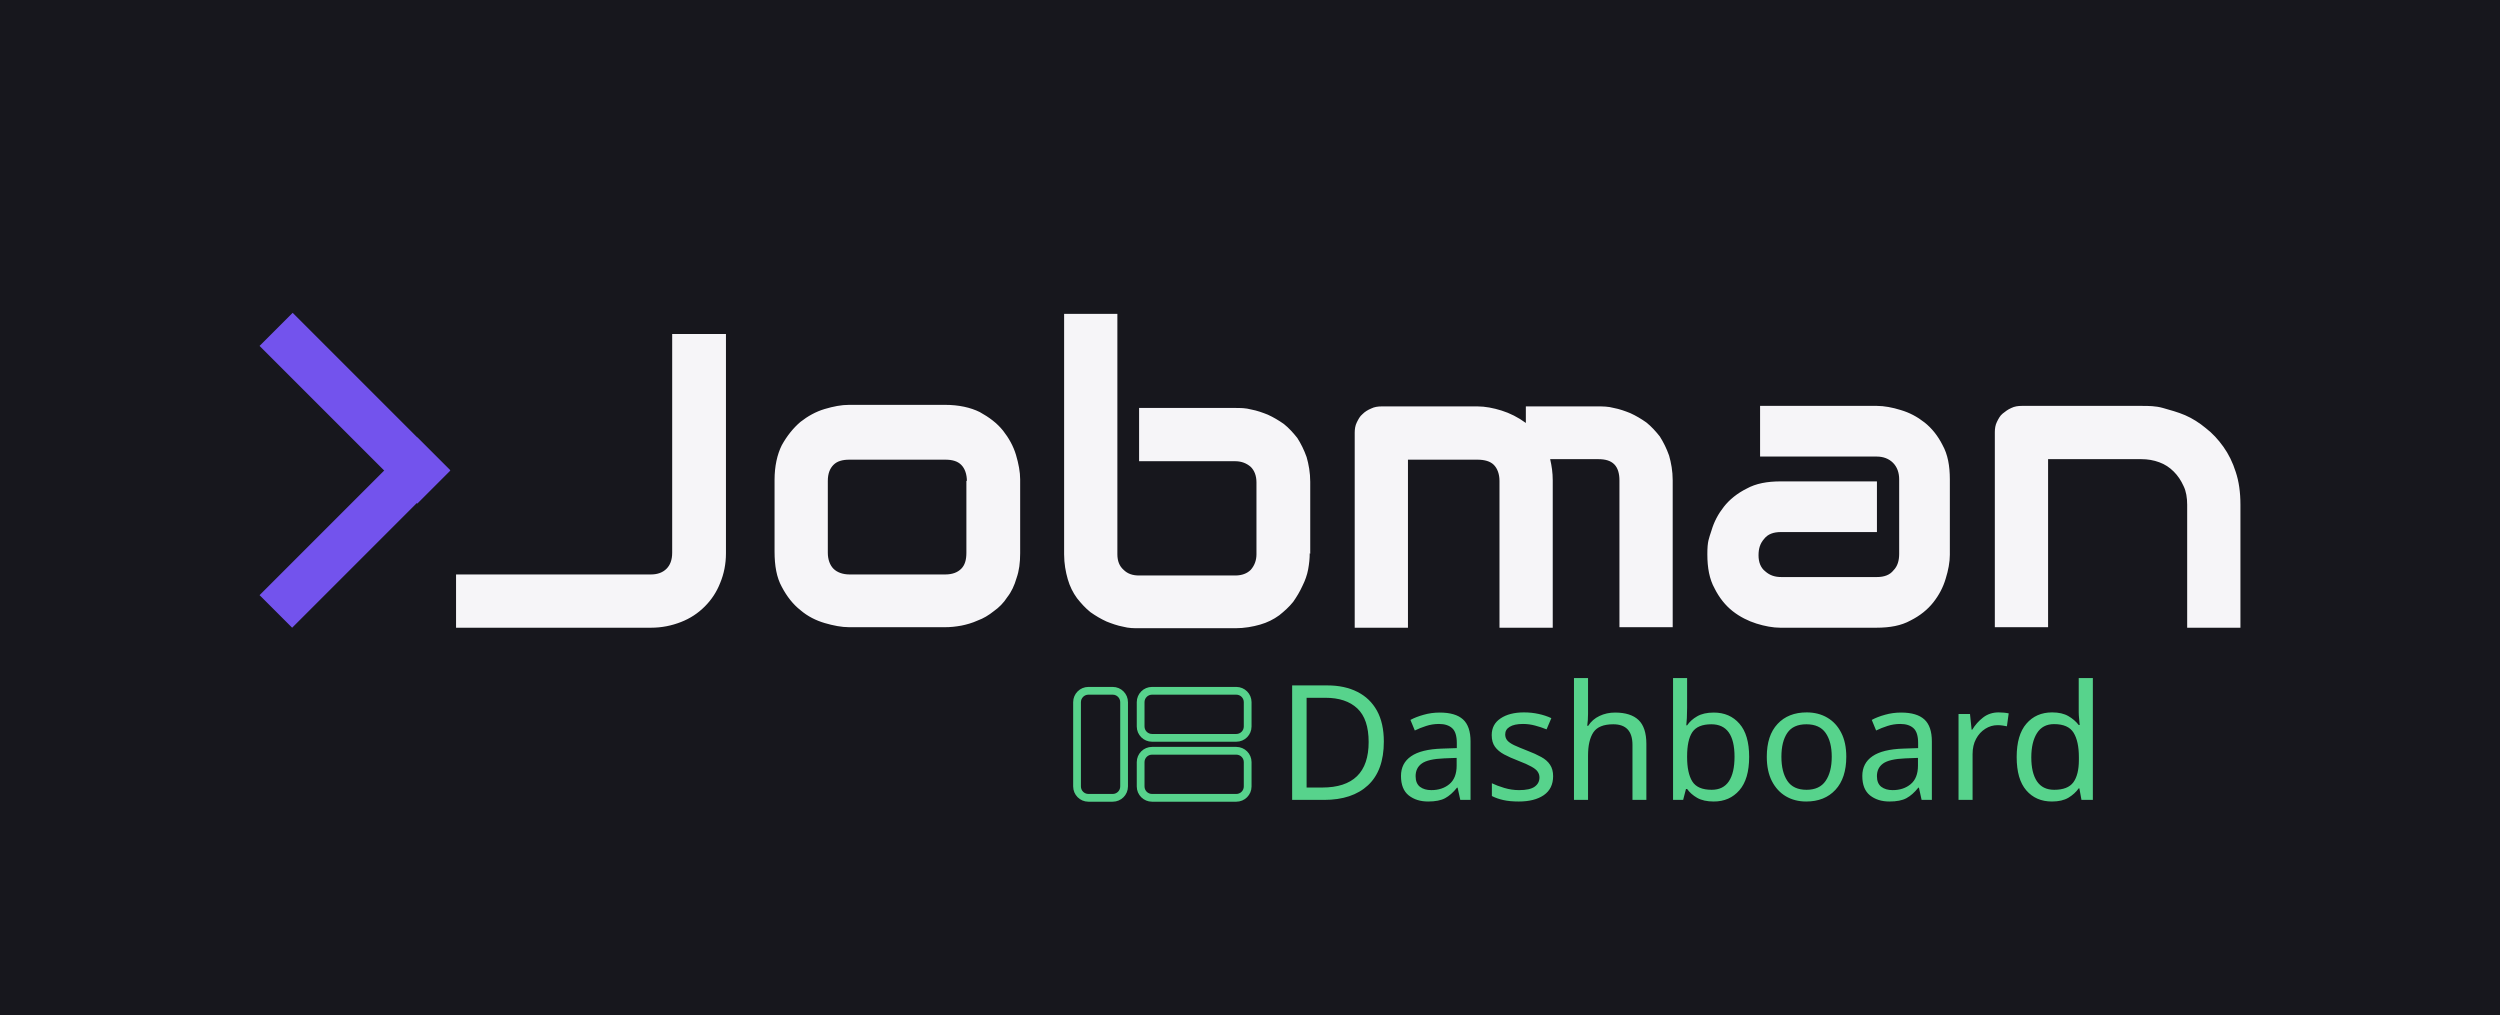
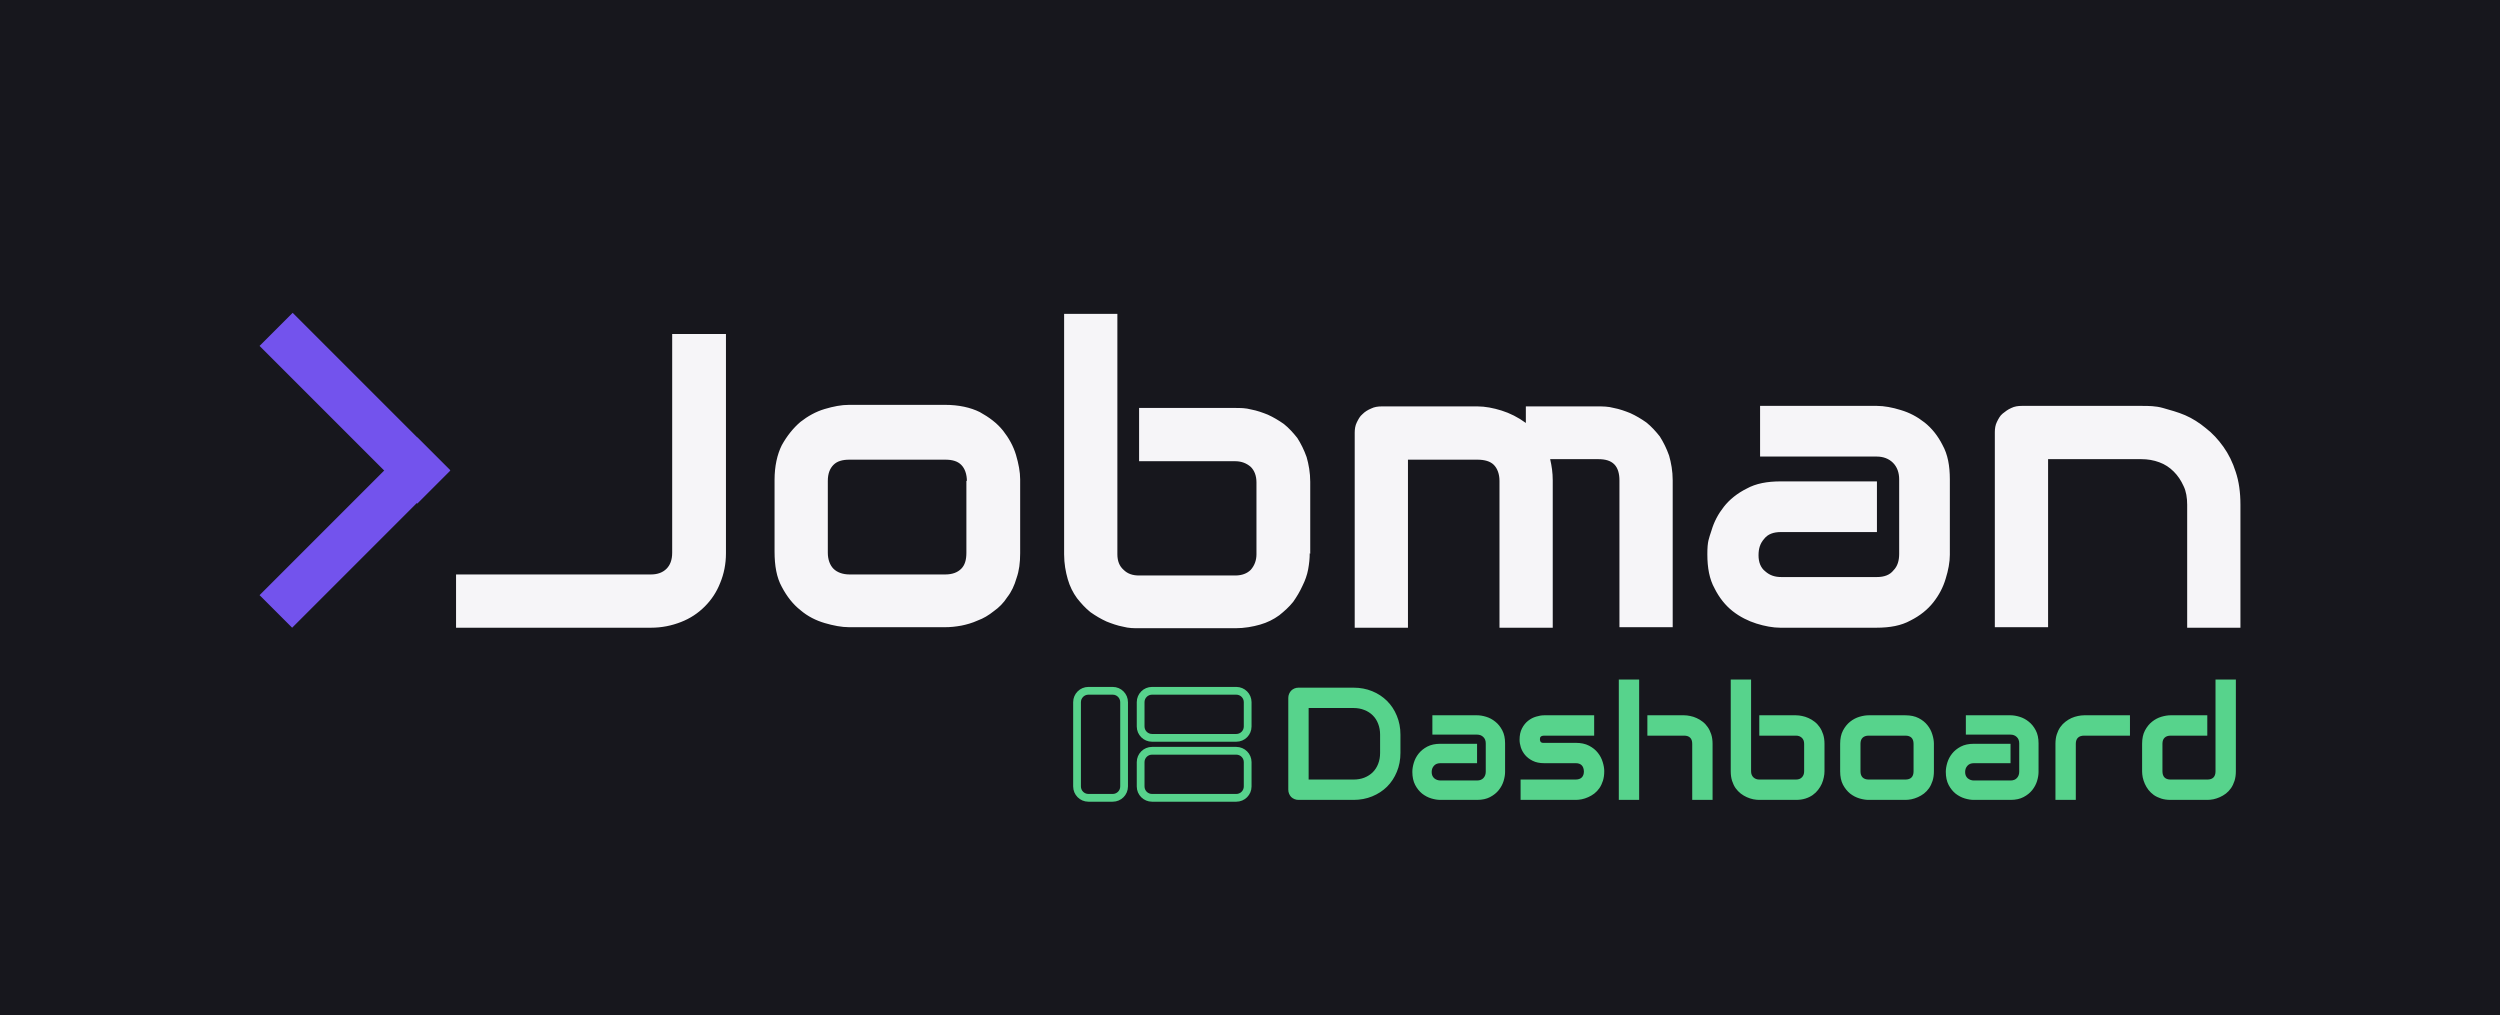
<svg xmlns="http://www.w3.org/2000/svg" id="Layer_1" version="1.1" viewBox="0 0 483.5 196.5">
  <defs>
    <style>
      .st0 {
        fill: #f6f5f8;
      }

      .st1, .st2 {
        isolation: isolate;
      }

      .st3 {
        fill: #17171d;
      }

      .st4 {
        fill: #7353ed;
      }

      .st2 {
        fill: #57d38c;
-         font-family: Audiowide-Regular, Audiowide;
-         font-size: 31px;
      }

      .st5 {
        fill: none;
        stroke: #57d38c;
        stroke-miterlimit: 10;
        stroke-width: 1.5px;
      }
    </style>
  </defs>
  <path class="st3" d="M0-.2h483.5v196.5H0V-.2Z" />
  <path class="st0" d="M140.4,107c0,2.1-.4,4-1.1,5.7-.7,1.8-1.7,3.3-3,4.6-1.3,1.3-2.8,2.3-4.6,3s-3.7,1.1-5.8,1.1h-37.7v-10.3h37.7c1.3,0,2.3-.4,3-1.1s1.1-1.7,1.1-3.1v-42.3h10.4v42.3h0ZM197.3,107c0,1.8-.2,3.4-.7,4.8-.4,1.4-1,2.7-1.8,3.7-.7,1.1-1.6,2-2.6,2.7-1,.8-2,1.4-3.1,1.8-1.1.5-2.2.8-3.2,1-1.1.2-2.1.3-3.1.3h-18.6c-1.4,0-3-.3-4.7-.8s-3.3-1.3-4.7-2.5c-1.4-1.1-2.6-2.6-3.6-4.5-1-1.8-1.4-4.1-1.4-6.8v-13.9c0-2.6.5-4.9,1.4-6.7,1-1.8,2.2-3.3,3.6-4.5,1.4-1.1,3-2,4.7-2.5s3.2-.8,4.7-.8h18.6c2.6,0,4.9.5,6.7,1.4,1.8,1,3.3,2.1,4.5,3.6,1.1,1.4,2,3,2.5,4.7s.8,3.3.8,4.7v14.3h0ZM187,93.1c0-1.4-.4-2.5-1.1-3.2-.7-.7-1.7-1-3.1-1h-18.5c-1.4,0-2.4.3-3.1,1-.7.7-1.1,1.7-1.1,3.1v13.9c0,1.3.4,2.4,1.1,3.1.7.7,1.8,1.1,3.1,1.1h18.5c1.4,0,2.4-.4,3.1-1.1.7-.7,1-1.7,1-3.1v-13.9h.1ZM253.3,107c0,1-.1,2-.3,3.1s-.6,2.2-1.1,3.2c-.5,1.1-1.1,2.1-1.8,3.1-.8,1-1.7,1.8-2.7,2.6-1.1.8-2.3,1.4-3.7,1.8s-3,.7-4.8.7h-18.6c-1,0-2,0-3.1-.3-1.1-.2-2.2-.6-3.2-1-1.1-.5-2.1-1.1-3.1-1.8-1-.8-1.8-1.7-2.6-2.7-.8-1.1-1.4-2.3-1.8-3.7-.4-1.4-.7-3-.7-4.8v-46.5h10.3v46.5c0,1.3.4,2.3,1.2,3,.8.8,1.8,1.1,3,1.1h18.6c1.3,0,2.3-.4,3-1.1.7-.8,1.1-1.8,1.1-3v-13.9c0-1.3-.4-2.3-1.1-3-.8-.7-1.8-1.1-3-1.1h-18.6v-10.3h18.6c1,0,2,0,3.1.3,1.1.2,2.2.6,3.2,1,1.1.5,2.1,1.1,3.1,1.8,1,.8,1.8,1.7,2.6,2.7.7,1.1,1.3,2.3,1.8,3.7.4,1.4.7,3,.7,4.8v13.9h0ZM300.3,121.4h-10.3v-28.4c0-1.3-.4-2.4-1.1-3.1s-1.8-1-3.2-1h-13.4v32.5h-10.3v-37.7c0-.7.1-1.4.4-2s.6-1.2,1.1-1.6c.5-.5,1-.8,1.7-1.1.6-.3,1.3-.4,2-.4h18.6c1.4,0,3,.3,4.6.8s3.2,1.3,4.7,2.4v-3.2h13.9c1,0,2,0,3.1.3,1.1.2,2.2.6,3.2,1,1.1.5,2.1,1.1,3.1,1.8,1,.8,1.8,1.7,2.6,2.7.7,1.1,1.3,2.3,1.8,3.7.4,1.4.7,3,.7,4.8v28.4h-10.3v-28.4c0-1.3-.3-2.4-1-3.1s-1.7-1-3.1-1h-9.3c.3,1.3.5,2.6.5,4.1v28.4h0ZM377.1,107.3c0,1.4-.3,3-.8,4.6-.5,1.7-1.3,3.2-2.4,4.6s-2.6,2.6-4.4,3.5c-1.8,1-4,1.4-6.6,1.4h-18.6c-1.4,0-3-.3-4.6-.8s-3.2-1.3-4.6-2.4-2.6-2.6-3.5-4.4c-1-1.8-1.4-4-1.4-6.6s.3-3,.8-4.6c.5-1.7,1.3-3.2,2.4-4.6s2.6-2.6,4.4-3.5c1.8-1,4-1.4,6.6-1.4h18.6v9.8h-18.6c-1.4,0-2.5.4-3.2,1.3-.8.9-1.1,1.9-1.1,3.2s.4,2.4,1.3,3.1c.9.8,1.9,1.1,3.1,1.1h18.5c1.4,0,2.5-.4,3.2-1.3.8-.8,1.1-1.9,1.1-3.2v-14.4c0-1.3-.4-2.4-1.2-3.2-.8-.8-1.9-1.2-3.1-1.2h-22.6v-9.8h22.6c1.4,0,3,.3,4.6.8,1.7.5,3.2,1.3,4.6,2.4s2.6,2.6,3.5,4.4c1,1.8,1.4,4,1.4,6.6v14.5h0ZM433.3,121.4h-10.3v-23.8c0-1.3-.2-2.6-.7-3.6-.5-1.1-1.1-2-1.9-2.8s-1.7-1.4-2.8-1.8c-1.1-.4-2.2-.6-3.5-.6h-18v32.5h-10.3v-37.7c0-.7.1-1.4.4-2s.6-1.2,1.1-1.6,1-.8,1.7-1.1c.6-.3,1.3-.4,2-.4h23.2c1.3,0,2.7,0,4.1.4s2.9.8,4.3,1.4,2.8,1.5,4,2.5c1.3,1,2.4,2.2,3.4,3.6s1.8,3,2.4,4.9c.6,1.8.9,3.9.9,6.3v23.8h0Z" />
  <g>
    <path class="st4" d="M50.2,66.9l6.4-6.4,30.5,30.5-6.4,6.4s-30.5-30.5-30.5-30.5Z" />
    <path class="st4" d="M56.5,121.4l-6.3-6.3,30.5-30.5,6.3,6.3-30.5,30.5Z" />
  </g>
  <g class="st1">
    <g class="st1">
-       <text class="st2" transform="translate(246.9 154.7)">
-         <tspan x="0" y="0">Dashboard</tspan>
-       </text>
+       <path class="st2" transform="translate(246.9 154.7)" fill="#57d38c" aria-label="Dashboard" d="m 23.946,-9.082 q 0,1.983 -0.696,3.648 -0.681,1.665 -1.892,2.876 -1.211,1.196 -2.876,1.877 Q 16.817,0 14.864,0 H 4.238 Q 3.814,0 3.451,-0.151 3.088,-0.303 2.815,-0.56 2.558,-0.833 2.407,-1.196 2.255,-1.559 2.255,-1.983 V -19.723 q 0,-0.409 0.151,-0.772 0.151,-0.363 0.409,-0.636 0.272,-0.272 0.636,-0.424 0.363,-0.151 0.787,-0.151 H 14.864 q 1.953,0 3.618,0.681 1.665,0.681 2.876,1.892 1.211,1.196 1.892,2.876 0.696,1.665 0.696,3.633 z m -3.936,-3.542 q 0,-1.15 -0.378,-2.104 -0.363,-0.954 -1.044,-1.62 -0.681,-0.681 -1.635,-1.044 -0.938,-0.378 -2.089,-0.378 h -8.673 v 13.835 h 8.673 q 1.15,0 2.089,-0.363 0.954,-0.378 1.635,-1.044 0.681,-0.681 1.044,-1.62 0.378,-0.954 0.378,-2.119 z m 24.173,7.205 q 0,0.817 -0.288,1.771 -0.288,0.938 -0.938,1.756 -0.636,0.802 -1.68,1.347 Q 40.249,0 38.765,0 H 31.666 Q 30.849,0 29.895,-0.288 28.957,-0.575 28.139,-1.211 27.337,-1.862 26.792,-2.891 26.247,-3.936 26.247,-5.419 q 0,-0.817 0.288,-1.771 0.288,-0.954 0.923,-1.756 0.651,-0.817 1.68,-1.362 1.044,-0.545 2.528,-0.545 h 7.099 v 3.754 h -7.099 q -0.802,0 -1.241,0.5 -0.439,0.484 -0.439,1.211 0,0.772 0.5,1.211 Q 31,-3.754 31.696,-3.754 h 7.069 q 0.802,0 1.241,-0.484 0.439,-0.484 0.439,-1.211 v -5.495 q 0,-0.772 -0.484,-1.226 -0.469,-0.454 -1.196,-0.454 H 30.122 v -3.739 h 8.643 q 0.817,0 1.756,0.288 0.954,0.288 1.756,0.938 0.817,0.636 1.362,1.68 0.545,1.029 0.545,2.513 z m 19.178,-0.106 q 0,1.014 -0.257,1.832 -0.257,0.802 -0.681,1.423 Q 62,-1.665 61.44,-1.226 60.88,-0.802 60.259,-0.53 59.654,-0.257 59.018,-0.121 58.397,0 57.837,0 h -10.656 v -3.936 h 10.626 q 0.802,0 1.211,-0.409 0.409,-0.409 0.409,-1.181 -0.076,-1.574 -1.589,-1.574 h -6.1 q -1.302,0 -2.21,-0.454 -0.908,-0.454 -1.483,-1.135 -0.56,-0.681 -0.817,-1.468 -0.242,-0.787 -0.242,-1.468 0,-1.317 0.469,-2.21 0.469,-0.908 1.181,-1.468 0.711,-0.56 1.544,-0.802 0.833,-0.257 1.559,-0.257 h 9.672 v 3.936 h -9.642 q -0.303,0 -0.484,0.076 -0.167,0.061 -0.257,0.182 -0.076,0.106 -0.091,0.242 -0.015,0.121 -0.015,0.242 0.015,0.242 0.091,0.378 0.076,0.136 0.182,0.197 0.121,0.061 0.257,0.076 0.151,0 0.288,0 h 6.1 q 1.514,0 2.573,0.545 1.06,0.545 1.71,1.377 0.651,0.817 0.938,1.786 0.303,0.969 0.303,1.801 z M 84.312,0 h -3.936 v -10.853 q 0,-0.772 -0.394,-1.166 -0.394,-0.409 -1.181,-0.409 h -7.099 v -3.936 h 7.099 q 0.56,0 1.181,0.136 0.621,0.121 1.226,0.394 0.621,0.272 1.181,0.711 0.56,0.424 0.984,1.044 0.424,0.605 0.681,1.408 0.257,0.802 0.257,1.816 z M 70.113,0 h -3.936 v -23.28 h 3.936 z m 35.844,-5.525 q 0,0.56 -0.136,1.181 -0.121,0.621 -0.394,1.241 -0.272,0.605 -0.711,1.166 -0.424,0.56 -1.044,0.999 -0.605,0.424 -1.408,0.681 Q 101.461,0 100.447,0 H 93.348 Q 92.788,0 92.167,-0.121 91.547,-0.257 90.926,-0.53 90.321,-0.802 89.761,-1.226 89.201,-1.665 88.762,-2.271 88.338,-2.891 88.081,-3.693 87.823,-4.511 87.823,-5.525 V -23.28 h 3.936 v 17.755 q 0,0.727 0.454,1.166 0.454,0.424 1.135,0.424 h 7.099 q 0.742,0 1.15,-0.439 0.424,-0.439 0.424,-1.15 v -5.328 q 0,-0.742 -0.439,-1.15 -0.439,-0.424 -1.135,-0.424 h -7.099 v -3.936 h 7.099 q 0.56,0 1.181,0.136 0.621,0.121 1.226,0.394 0.621,0.272 1.181,0.711 0.56,0.424 0.984,1.044 0.424,0.605 0.681,1.408 0.257,0.802 0.257,1.816 z m 21.161,0 q 0,1.014 -0.257,1.832 -0.257,0.802 -0.681,1.423 -0.424,0.605 -0.984,1.044 -0.56,0.424 -1.181,0.696 -0.605,0.272 -1.241,0.409 Q 122.153,0 121.593,0 h -7.099 q -0.817,0 -1.786,-0.288 -0.969,-0.288 -1.801,-0.938 -0.817,-0.666 -1.377,-1.71 -0.545,-1.06 -0.545,-2.588 v -5.328 q 0,-1.514 0.545,-2.558 0.56,-1.06 1.377,-1.71 0.833,-0.666 1.801,-0.954 0.969,-0.288 1.786,-0.288 h 7.099 q 1.514,0 2.573,0.545 1.06,0.545 1.71,1.377 0.651,0.817 0.938,1.786 0.303,0.969 0.303,1.801 z m -3.936,-5.298 q 0,-0.817 -0.409,-1.211 -0.409,-0.394 -1.181,-0.394 h -7.069 q -0.787,0 -1.196,0.409 -0.409,0.394 -0.409,1.166 v 5.328 q 0,0.772 0.409,1.181 0.409,0.409 1.196,0.409 h 7.069 q 0.802,0 1.196,-0.409 0.394,-0.409 0.394,-1.181 z m 24.173,5.404 q 0,0.817 -0.288,1.771 -0.288,0.938 -0.938,1.756 -0.636,0.802 -1.68,1.347 Q 143.42,0 141.937,0 h -7.099 q -0.817,0 -1.771,-0.288 -0.938,-0.288 -1.756,-0.923 -0.802,-0.651 -1.347,-1.68 -0.545,-1.044 -0.545,-2.528 0,-0.817 0.288,-1.771 0.288,-0.954 0.923,-1.756 0.651,-0.817 1.68,-1.362 1.044,-0.545 2.528,-0.545 h 7.099 v 3.754 h -7.099 q -0.802,0 -1.241,0.5 -0.439,0.484 -0.439,1.211 0,0.772 0.5,1.211 0.515,0.424 1.211,0.424 h 7.069 q 0.802,0 1.241,-0.484 0.439,-0.484 0.439,-1.211 v -5.495 q 0,-0.772 -0.484,-1.226 -0.469,-0.454 -1.196,-0.454 h -8.643 v -3.739 h 8.643 q 0.817,0 1.756,0.288 0.954,0.288 1.756,0.938 0.817,0.636 1.362,1.68 0.545,1.029 0.545,2.513 z m 17.68,-7.008 h -8.855 q -0.802,0 -1.211,0.409 -0.409,0.394 -0.409,1.166 V 0 h -3.936 v -10.853 q 0,-1.014 0.257,-1.816 0.257,-0.802 0.681,-1.408 0.439,-0.621 0.999,-1.044 0.56,-0.439 1.166,-0.711 0.621,-0.272 1.241,-0.394 0.636,-0.136 1.181,-0.136 h 8.885 z m 20.48,6.902 q 0,1.014 -0.257,1.832 -0.257,0.802 -0.681,1.423 -0.424,0.605 -0.984,1.044 -0.56,0.424 -1.181,0.696 -0.605,0.272 -1.241,0.409 Q 180.551,0 179.991,0 h -7.099 q -1.014,0 -1.816,-0.257 -0.802,-0.257 -1.423,-0.681 -0.605,-0.439 -1.044,-0.999 -0.424,-0.56 -0.696,-1.166 -0.272,-0.621 -0.409,-1.241 -0.121,-0.636 -0.121,-1.181 v -5.328 q 0,-1.514 0.545,-2.558 0.56,-1.06 1.377,-1.71 0.833,-0.666 1.801,-0.954 0.969,-0.288 1.786,-0.288 h 7.099 v 3.936 h -7.069 q -0.787,0 -1.196,0.409 -0.409,0.394 -0.409,1.166 v 5.298 q 0,0.802 0.394,1.211 0.409,0.409 1.181,0.409 h 7.099 q 0.802,0 1.196,-0.409 0.394,-0.409 0.394,-1.181 V -23.28 h 3.936 z" />
    </g>
  </g>
  <g>
    <rect class="st5" x="208.3" y="133.6" width="9.1" height="20.7" rx="2.2" ry="2.2" />
    <rect class="st5" x="226.3" y="127.8" width="9.1" height="20.7" rx="2.2" ry="2.2" transform="translate(369.1 -92.7) rotate(90)" />
    <rect class="st5" x="226.3" y="139.4" width="9.1" height="20.7" rx="2.2" ry="2.2" transform="translate(380.7 -81.1) rotate(90)" />
  </g>
</svg>
